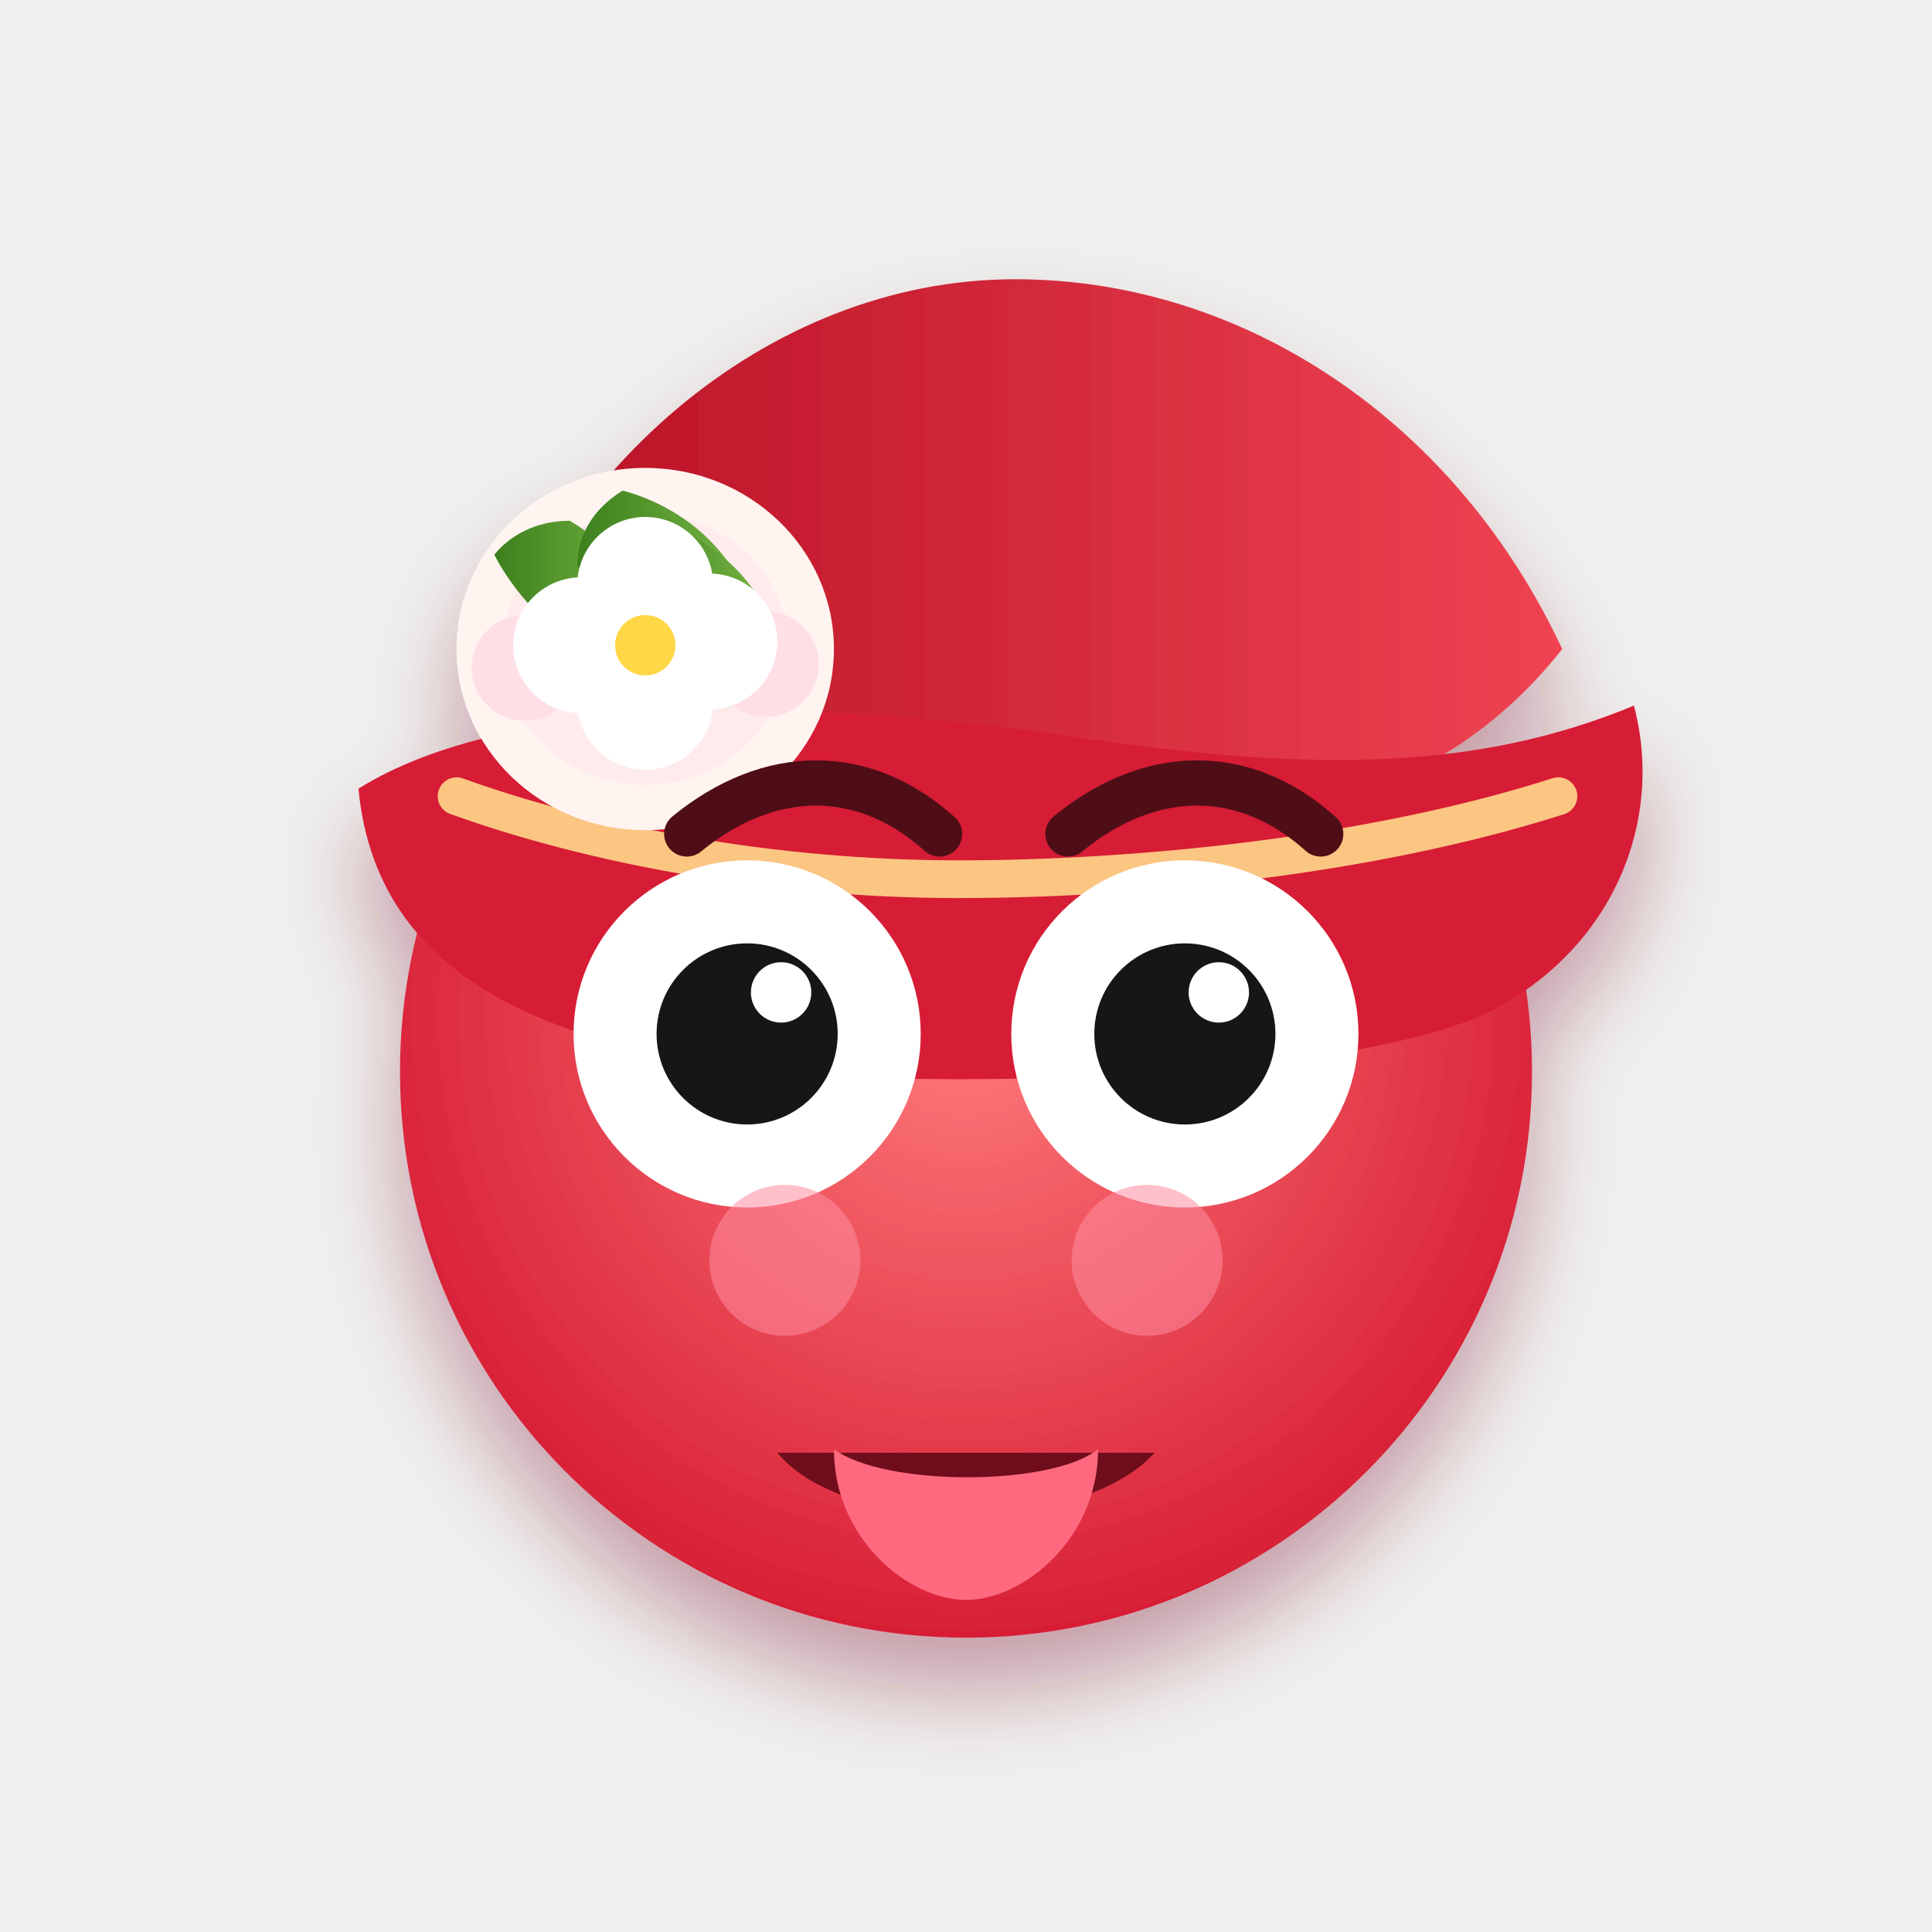
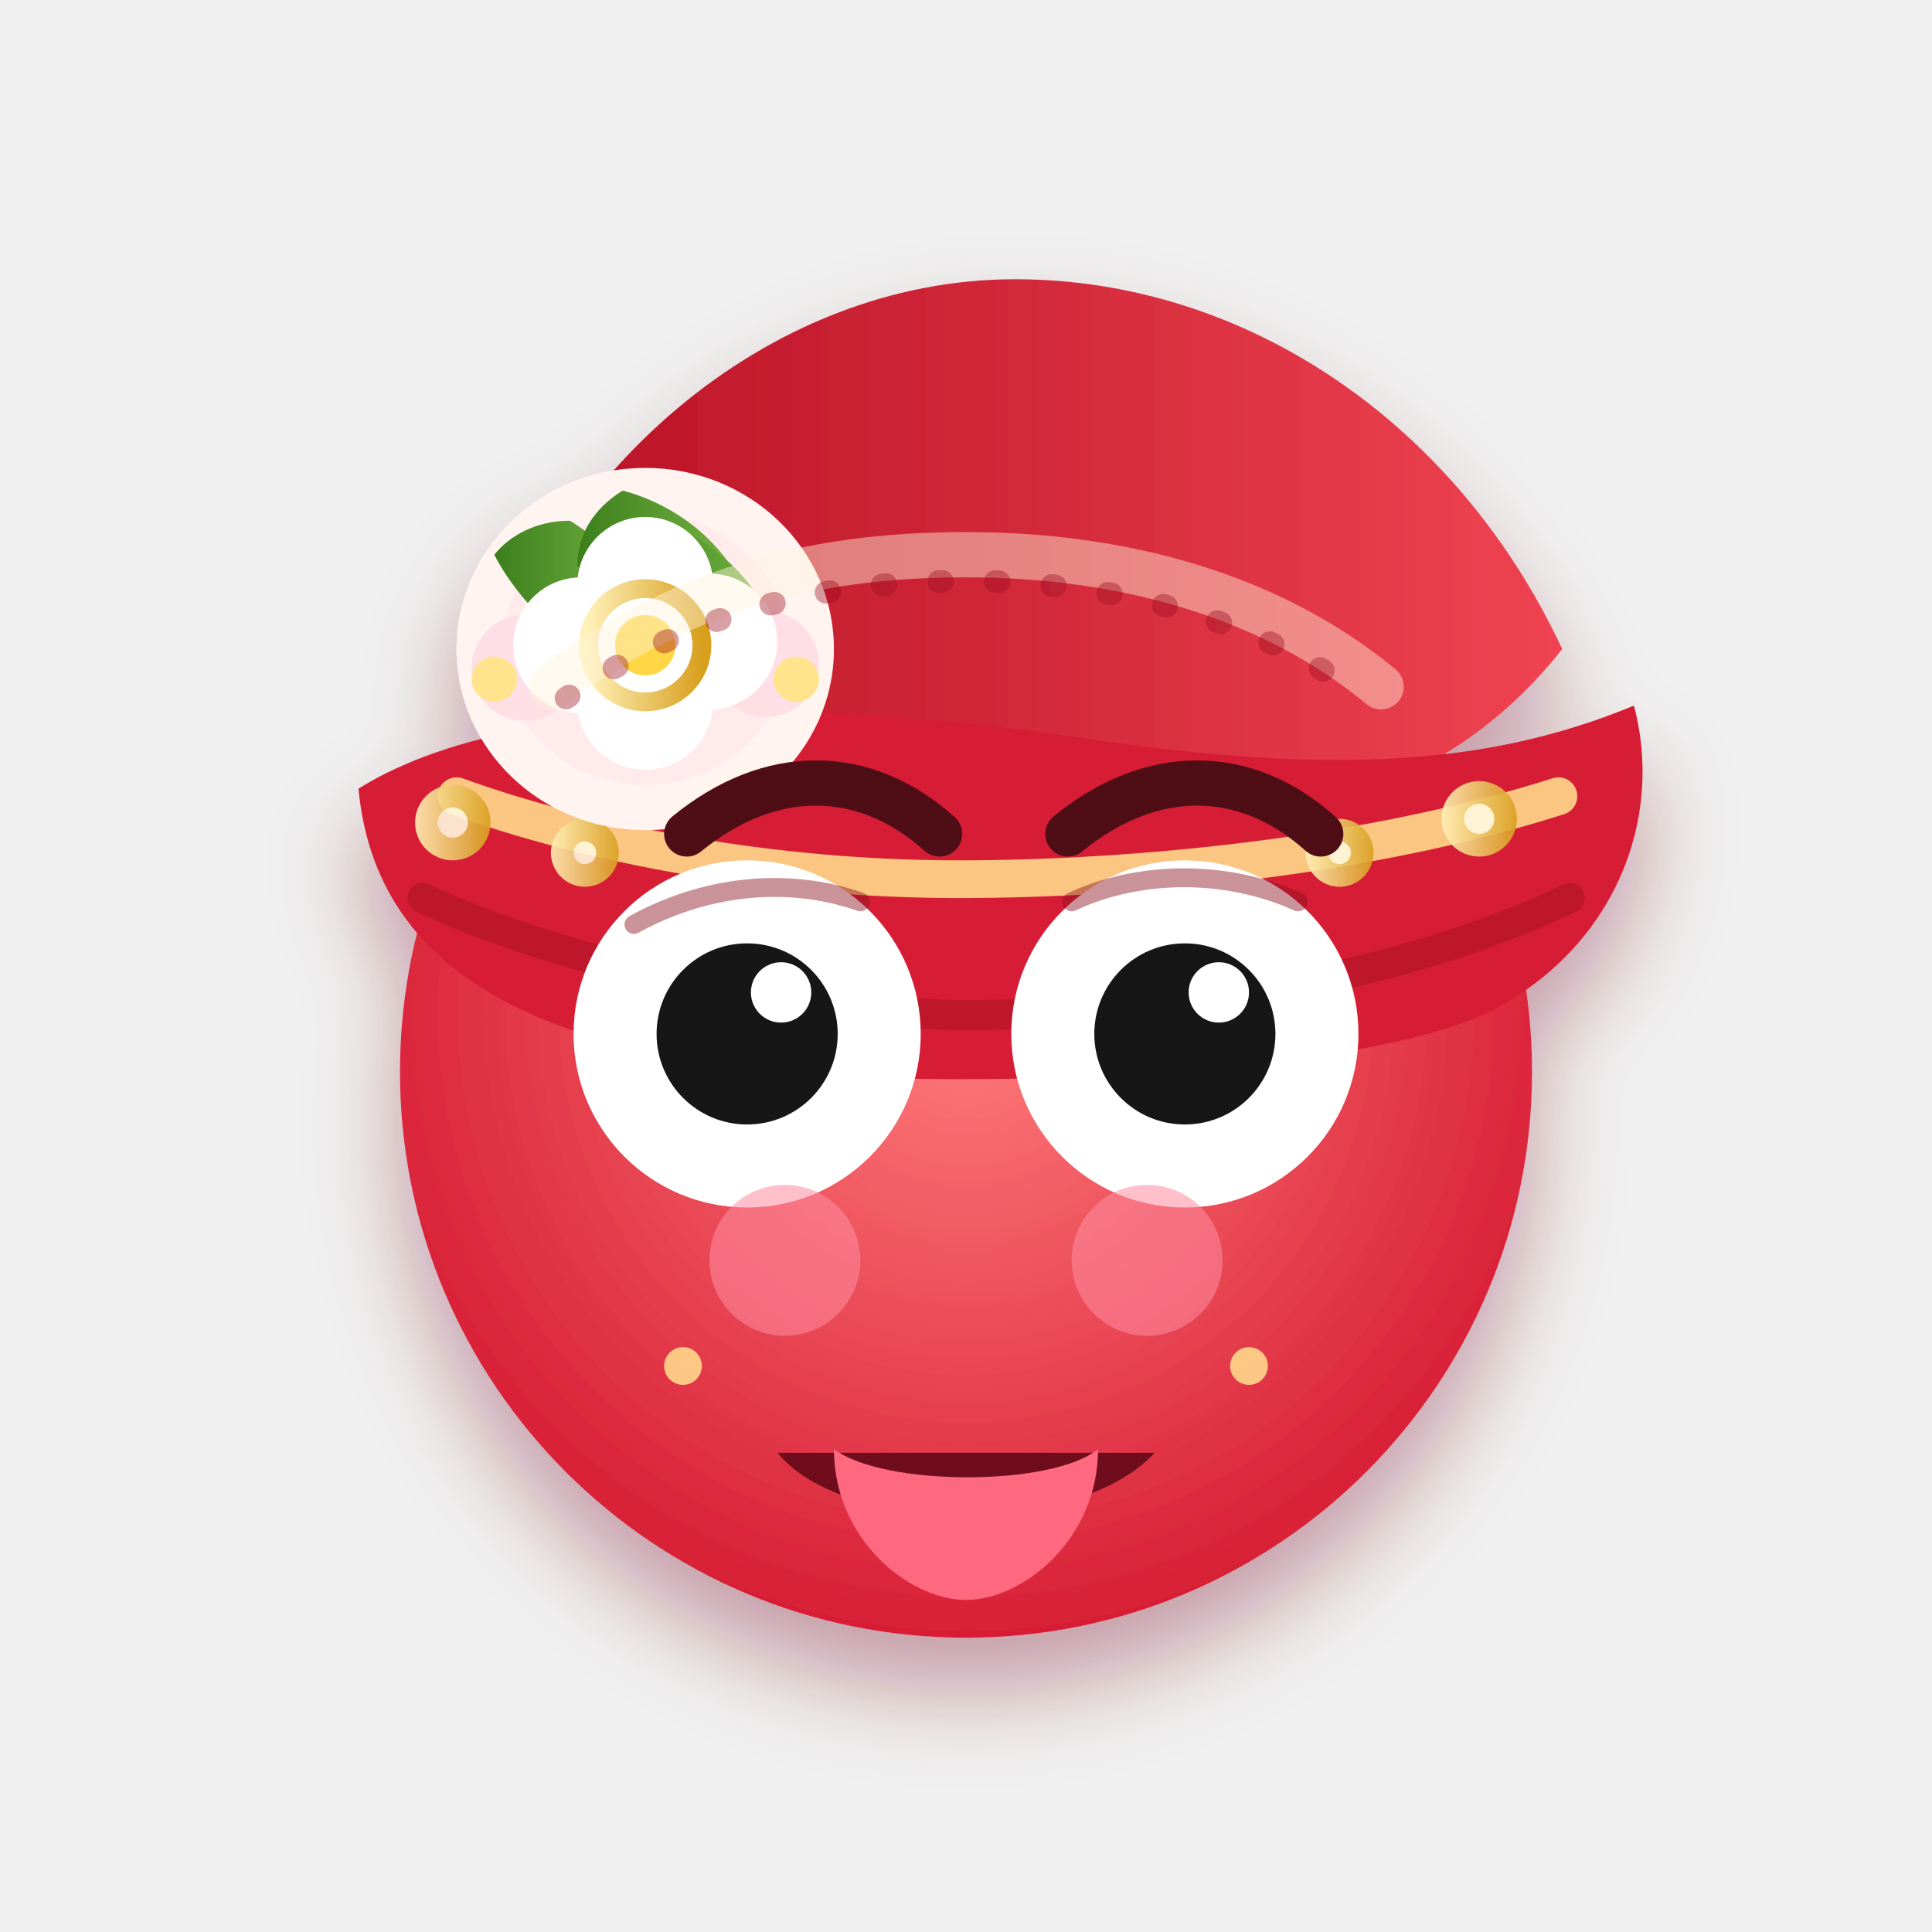
<svg xmlns="http://www.w3.org/2000/svg" viewBox="0 0 512 512">
  <defs>
    <radialGradient id="skin" cx="50%" cy="45%" r="55%">
      <stop offset="0%" stop-color="#ff7b7b" />
      <stop offset="100%" stop-color="#d81f36" />
    </radialGradient>
    <linearGradient id="cap" x1="0" x2="1">
      <stop offset="0%" stop-color="#b60f23" />
      <stop offset="100%" stop-color="#ef4352" />
    </linearGradient>
    <linearGradient id="leaf" x1="0" x2="1">
      <stop offset="0%" stop-color="#3c7f1d" />
      <stop offset="100%" stop-color="#79b845" />
    </linearGradient>
+     <linearGradient id="gold" x1="0" x2="1">
+       <stop offset="0%" stop-color="#fff0b7" />
+       <stop offset="100%" stop-color="#d89f1e" />
+     </linearGradient>
    <filter id="shadow" x="-20%" y="-20%" width="140%" height="140%">
      <feDropShadow dx="0" dy="14" stdDeviation="12" flood-color="#76101f" flood-opacity=".35" />
    </filter>
  </defs>
  <g filter="url(#shadow)">
    <circle cx="256" cy="284" r="150" fill="url(#skin)" />
    <path d="M126 192c18-66 77-118 143-118 61 0 117 38 145 98-18 23-44 39-71 41-52 4-102 0-217-21z" fill="url(#cap)" />
    <path d="M95 209c40-25 118-24 188-14 65 10 109 9 150-8 8 30-5 64-38 81-20 10-71 18-141 18-103 0-154-24-159-77z" fill="#d71e35" />
    <path d="M121 211c36 13 84 22 133 22 47 0 109-6 159-22" fill="none" stroke="#ffd78b" stroke-width="10" stroke-linecap="round" opacity=".9" />
+     <path d="M112 238c45 21 110 31 144 31 57 0 116-10 160-31" fill="none" stroke="#9f1122" stroke-width="8" stroke-linecap="round" opacity=".45" />
+     <g opacity=".9">
+       <circle cx="120" cy="218" r="10" fill="url(#gold)" />
+       <circle cx="155" cy="226" r="9" fill="url(#gold)" />
+       <circle cx="392" cy="217" r="10" fill="url(#gold)" />
+       <circle cx="355" cy="226" r="9" fill="url(#gold)" />
+       <circle cx="120" cy="218" r="4" fill="#fff8de" />
+       <circle cx="155" cy="226" r="3" fill="#fff8de" />
+       <circle cx="392" cy="217" r="4" fill="#fff8de" />
+       <circle cx="355" cy="226" r="3" fill="#fff8de" />
+     </g>
    <g transform="translate(123 124)">
      <ellipse cx="48" cy="48" rx="50" ry="48" fill="#fff4f0" />
      <ellipse cx="48" cy="48" rx="38" ry="36" fill="#ffebeb" />
      <g transform="translate(-6 -2)">
        <path d="M34 16c12 7 24 22 20 42-18-4-34-21-40-33 4-5 11-9 20-9z" fill="url(#leaf)" />
        <path d="M48 8c15 4 29 15 34 31-17 5-37-2-46-11 0-8 4-15 12-20z" fill="url(#leaf)" />
        <path d="M63 18c16 8 29 23 26 43-17-3-35-18-43-30 4-6 9-10 17-13z" fill="url(#leaf)" />
      </g>
      <g>
        <circle cx="16" cy="53" r="14" fill="#ffdfe6" />
        <circle cx="80" cy="52" r="14" fill="#ffdfe6" />
      </g>
      <g fill="#ffffff">
        <circle cx="48" cy="31" r="18" />
        <circle cx="65" cy="46" r="18" />
        <circle cx="31" cy="47" r="18" />
        <circle cx="48" cy="62" r="18" />
      </g>
      <circle cx="48" cy="47" r="8" fill="#ffd644" />
+       <circle cx="48" cy="47" r="15" fill="none" stroke="url(#gold)" stroke-width="5" />
+       <g fill="#ffe48d">
+         <circle cx="8" cy="56" r="6" />
+         <circle cx="88" cy="56" r="6" />
+       </g>
+     </g>
+     <g>
+       <path d="M146 182c34-25 67-35 110-35 42 0 81 11 110 35" fill="none" stroke="#fff4db" stroke-width="12" stroke-linecap="round" opacity=".45" />
+       <path d="M150 185c32-22 66-31 106-31 39 0 77 10 106 31" fill="none" stroke="#9c1020" stroke-width="6" stroke-dasharray="1 14" stroke-linecap="round" opacity=".4" />
    </g>
    <g>
      <circle cx="198" cy="274" r="46" fill="#fff" />
      <circle cx="314" cy="274" r="46" fill="#fff" />
      <circle cx="198" cy="274" r="24" fill="#171717" />
      <circle cx="314" cy="274" r="24" fill="#171717" />
      <circle cx="207" cy="263" r="8" fill="#fff" />
      <circle cx="323" cy="263" r="8" fill="#fff" />
    </g>
    <path d="M182 221c22-18 47-18 67 0" fill="none" stroke="#4f1117" stroke-width="12" stroke-linecap="round" />
    <path d="M283 221c22-18 47-18 67 0" fill="none" stroke="#4f1117" stroke-width="12" stroke-linecap="round" />
+     <path d="M168 245c18-10 40-13 60-6" fill="none" stroke="#8a0f1d" stroke-width="5" stroke-linecap="round" opacity=".45" />
+     <path d="M284 239c17-8 40-9 60 0" fill="none" stroke="#8a0f1d" stroke-width="5" stroke-linecap="round" opacity=".45" />
    <circle cx="208" cy="334" r="20" fill="#ff8ca0" opacity=".55" />
    <circle cx="304" cy="334" r="20" fill="#ff8ca0" opacity=".55" />
    <path d="M206 385c18 22 80 22 100 0" fill="#70111b" />
    <path d="M221 384c13 10 58 10 70 0 0 24-20 40-35 40s-35-16-35-40z" fill="#ff697f" />
+     <g fill="#ffd78b" opacity=".9">
+       <circle cx="181" cy="362" r="5" />
+       <circle cx="331" cy="362" r="5" />
+     </g>
  </g>
</svg>
